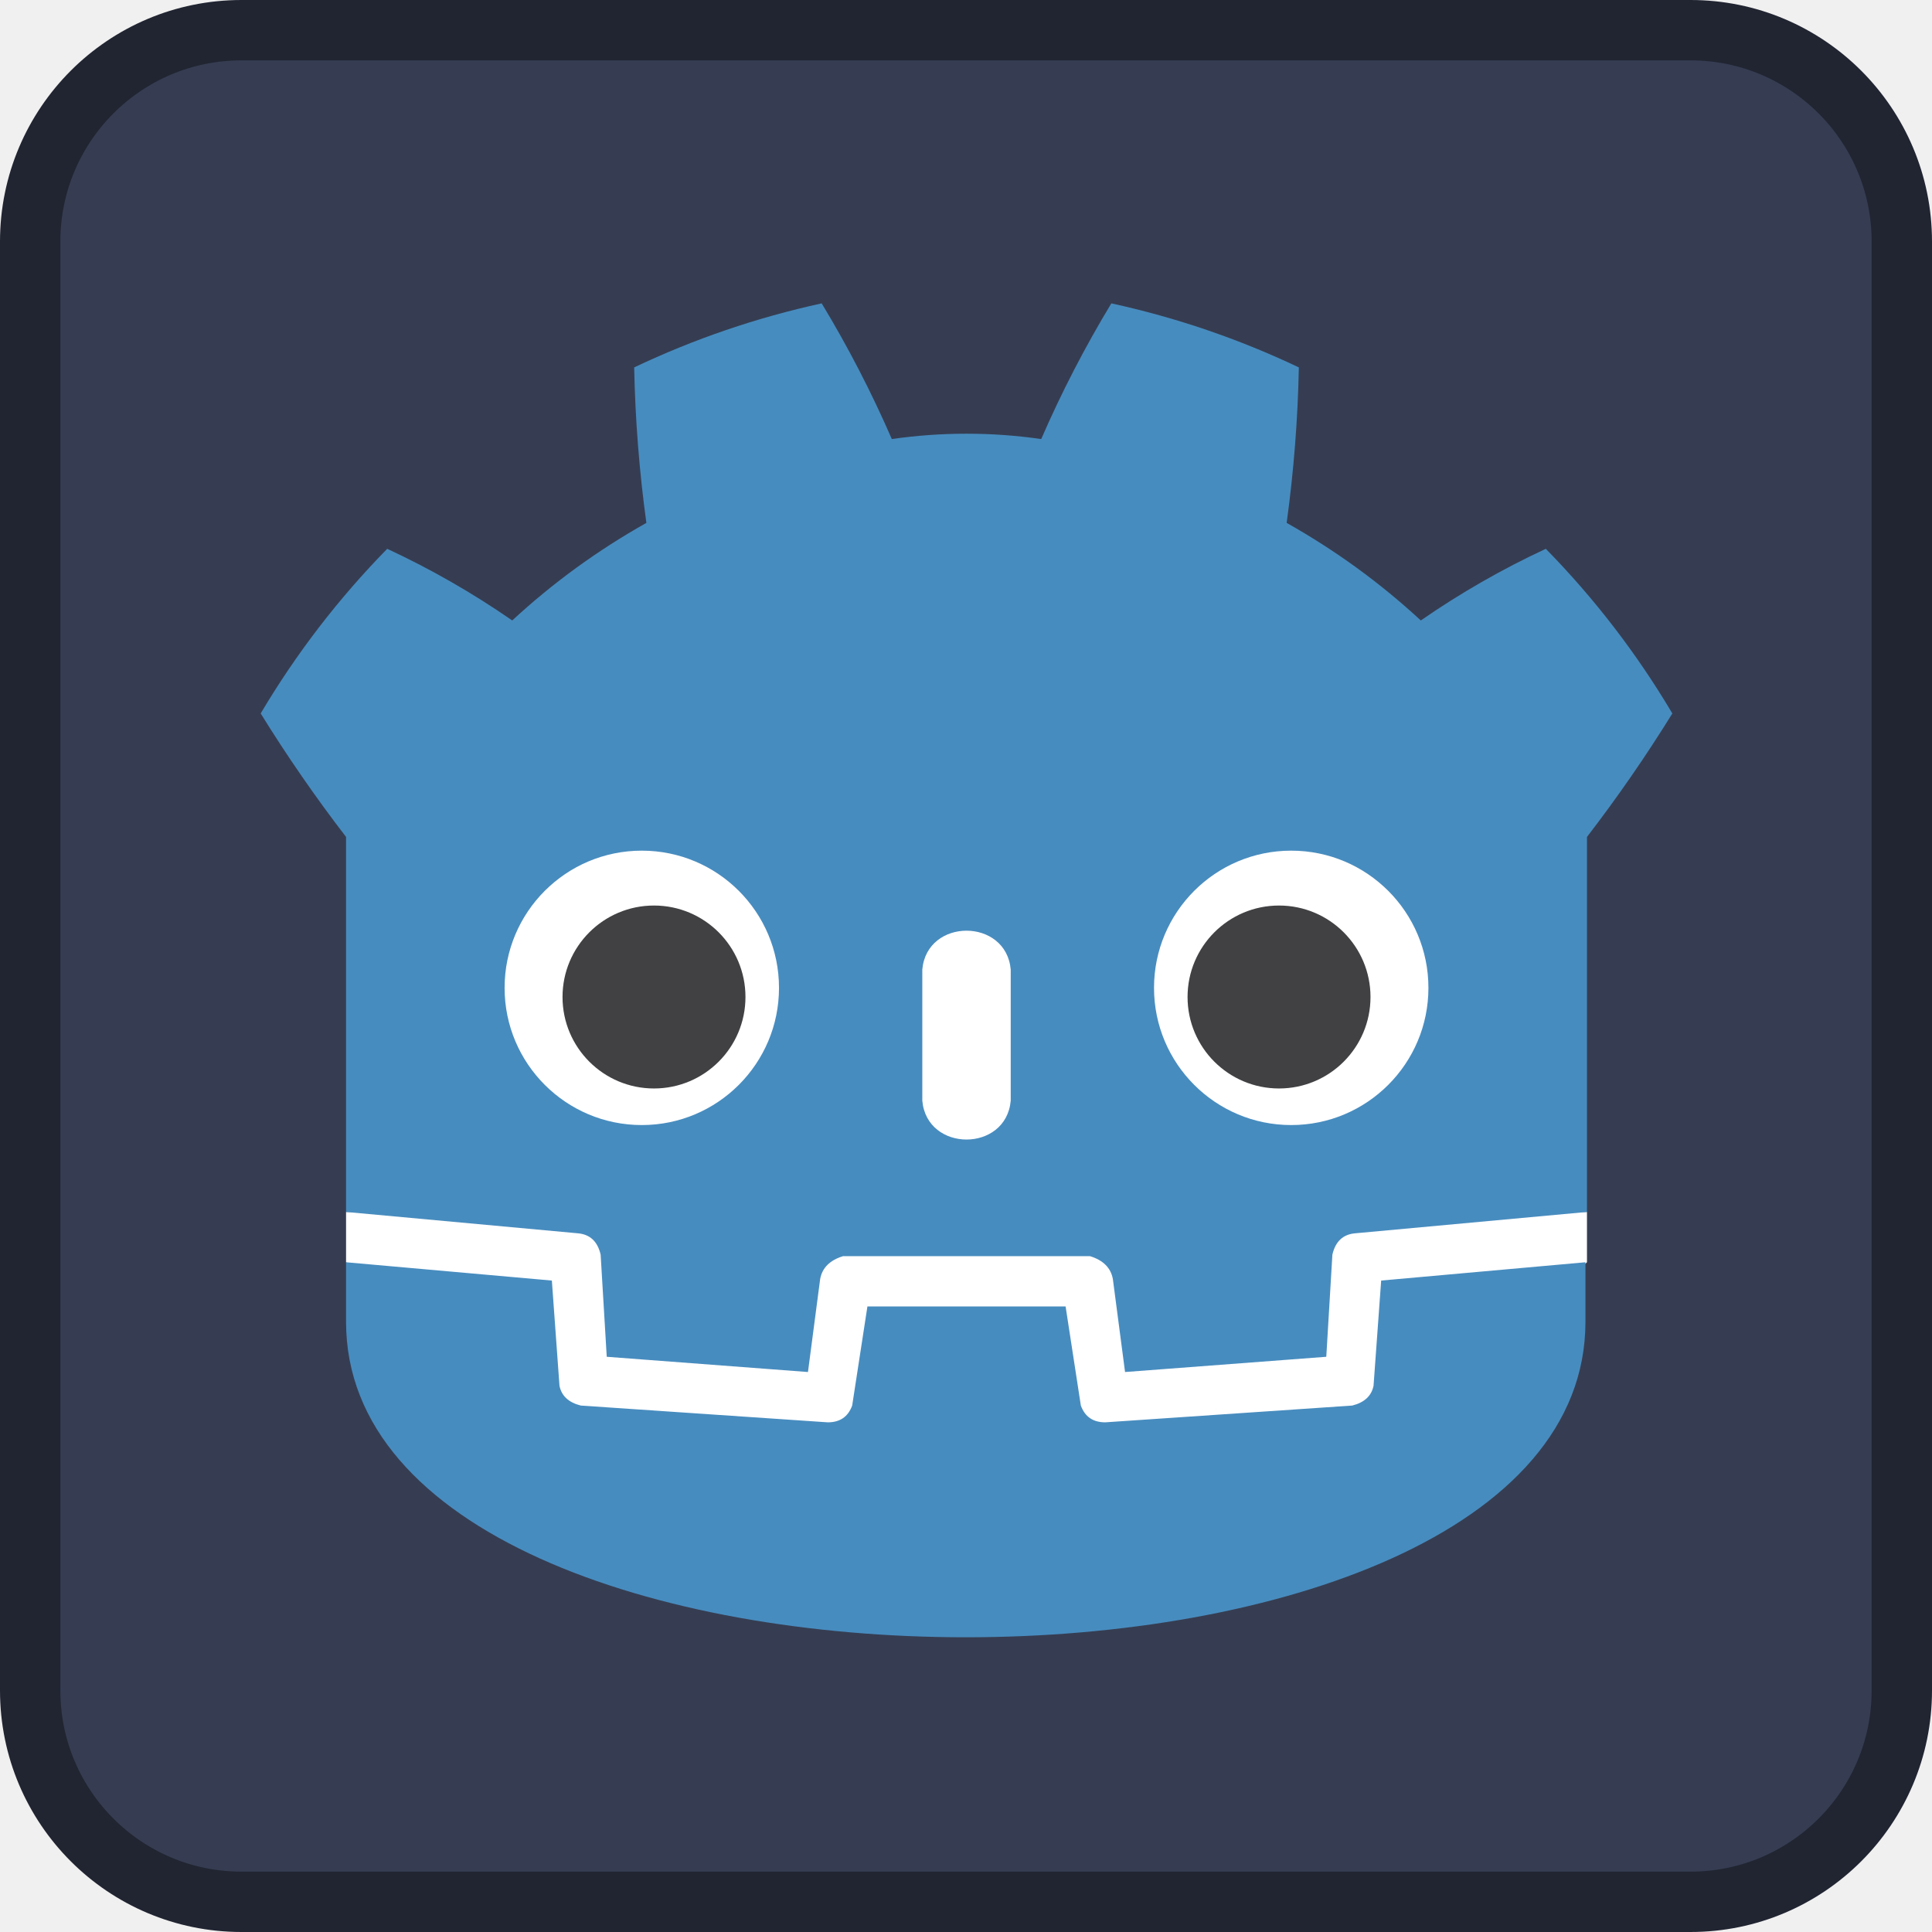
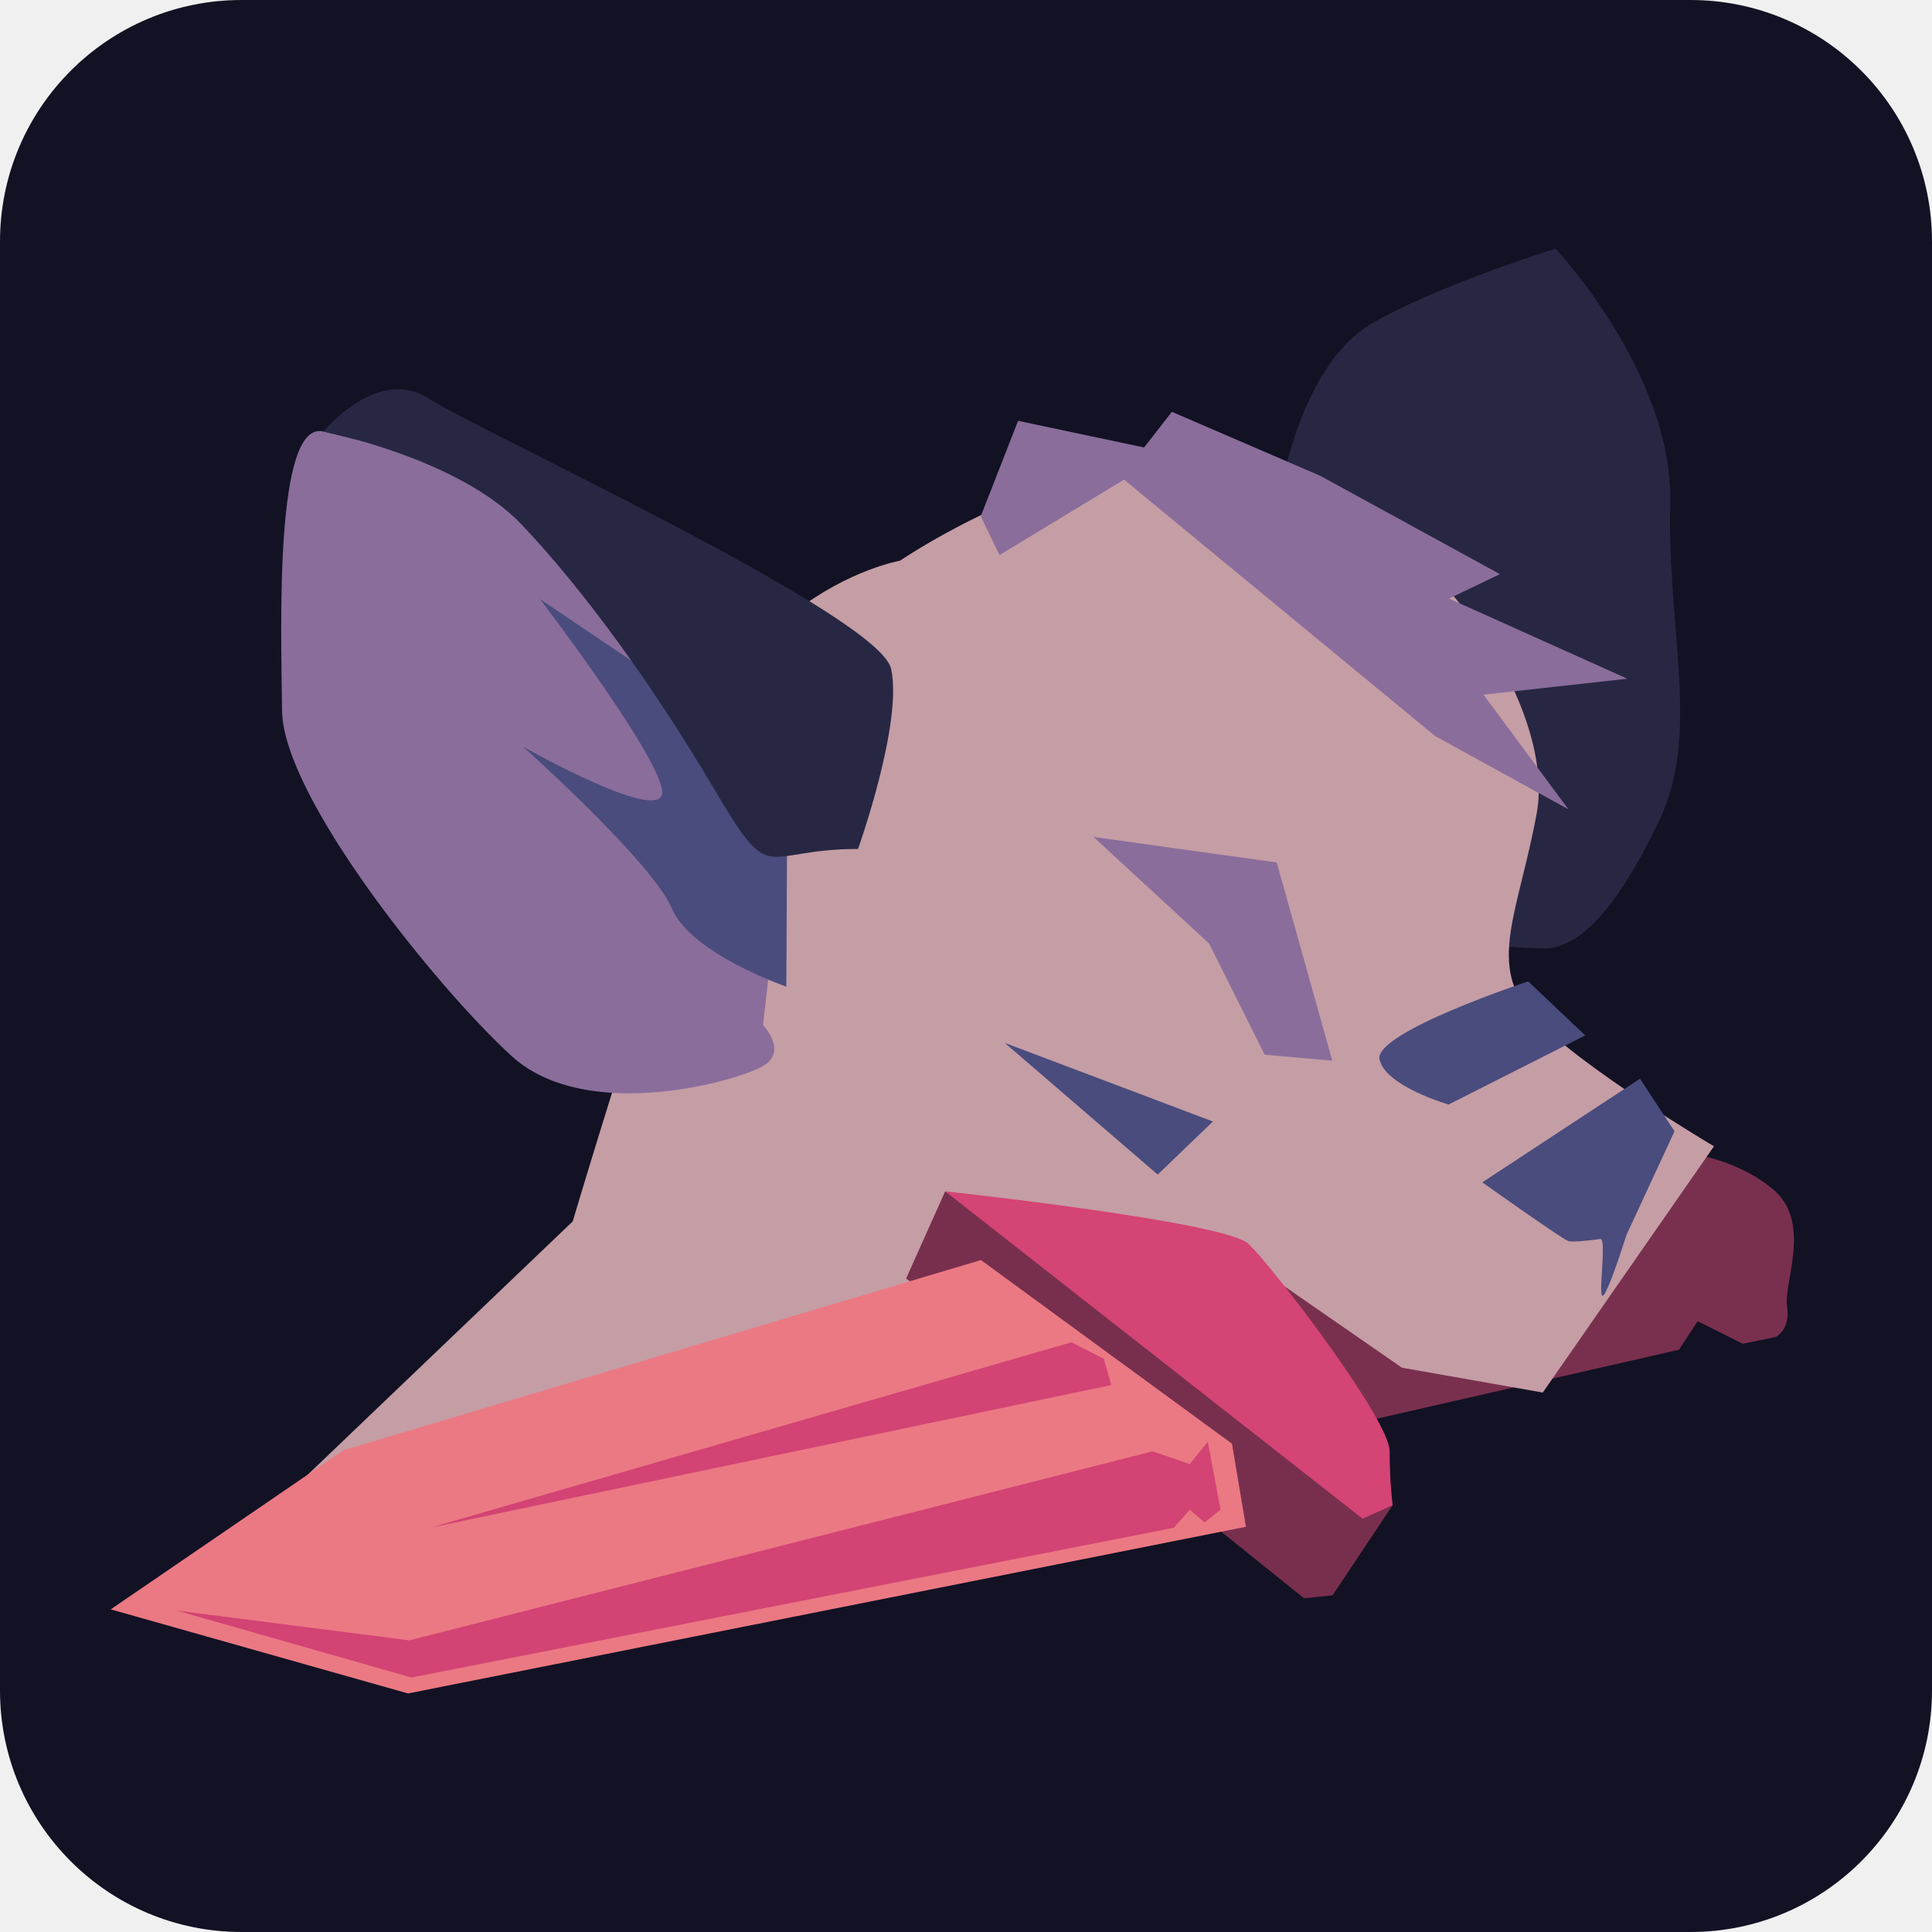
- <svg xmlns="http://www.w3.org/2000/svg" height="128" width="128">
-   <rect x="2" y="2" width="124" height="124" rx="14" fill="#363d52" stroke="#212532" stroke-width="4" />
-   <g transform="scale(.101) translate(122 122)">
-     <g fill="#fff">
-       <path d="M105 673v33q407 354 814 0v-33z" />
-       <path fill="#478cbf" d="m105 673 152 14q12 1 15 14l4 67 132 10 8-61q2-11 15-15h162q13 4 15 15l8 61 132-10 4-67q3-13 15-14l152-14V427q30-39 56-81-35-59-83-108-43 20-82 47-40-37-88-64 7-51 8-102-59-28-123-42-26 43-46 89-49-7-98 0-20-46-46-89-64 14-123 42 1 51 8 102-48 27-88 64-39-27-82-47-48 49-83 108 26 42 56 81zm0 33v39c0 276 813 276 813 0v-39l-134 12-5 69q-2 10-14 13l-162 11q-12 0-16-11l-10-65H447l-10 65q-4 11-16 11l-162-11q-12-3-14-13l-5-69z" />
-       <path d="M483 600c3 34 55 34 58 0v-86c-3-34-55-34-58 0z" />
-       <circle cx="725" cy="526" r="90" />
-       <circle cx="299" cy="526" r="90" />
-     </g>
-     <g fill="#414042">
-       <circle cx="307" cy="532" r="60" />
-       <circle cx="717" cy="532" r="60" />
-     </g>
-   </g>
+ <svg xmlns="http://www.w3.org/2000/svg" height="128" width="128" version="1.1" id="svg7" xml:space="preserve">
+   <defs id="defs7" />
+   <rect x="2" y="2" width="124" height="124" rx="14" fill="#363d52" stroke="#212532" stroke-width="4" id="rect1" style="fill:#121224;fill-opacity:1;stroke:#121224;stroke-opacity:1" />
+   <path style="fill:#79304e;fill-opacity:1;stroke:none;stroke-width:7.559;stroke-linecap:round;stroke-linejoin:round;stroke-opacity:1" d="m 81.586,100.468 0.647,-4.427 29,-6.616 1.244,-1.89 2.985,1.492 2.189,-0.448 c 0,0 0.995,-0.497 0.746,-2.039 -0.249,-1.542 1.691,-5.571 -0.945,-7.76 -2.636,-2.189 -5.919,-2.388 -5.919,-2.388 l -40.69,9.451 z" id="path22-1" />
+   <path style="fill:#272743;fill-opacity:1;stroke:none;stroke-width:7.559;stroke-linecap:round;stroke-linejoin:round;stroke-opacity:1" d="m 85.102,31.374 c 0,0 1.428,-7.371 5.72,-9.903 4.291,-2.533 12.24,-4.995 12.24,-4.995 0,0 7.809,8.301 7.598,16.883 -0.211,8.582 2.04,15.265 -0.774,21.104 -2.814,5.839 -5.285,8.371 -7.598,8.371 -2.313,4.37e-4 -14.281,-1.055 -14.281,-1.055" id="path9-5" />
+   <path style="fill:#c59da5;fill-opacity:1;stroke:none;stroke-width:7.559;stroke-linecap:round;stroke-linejoin:round;stroke-opacity:1" d="m 59.633,37.145 c 0,0 14.525,-9.949 25.468,-5.77 10.943,4.178 17.908,15.918 16.714,22.484 -1.194,6.566 -3.383,10.148 -0.199,13.53 3.184,3.383 11.938,8.556 11.938,8.556 L 102.213,92.26 92.882,90.613 84.053,84.499 74.375,87.401 13.001,104.762 37.945,80.919 c 0,0 11.142,-37.606 14.724,-40.391 3.581,-2.786 6.964,-3.383 6.964,-3.383 z" id="path7-4" />
+   <path style="fill:#8a6d9b;fill-opacity:1;stroke:none;stroke-width:7.559;stroke-linecap:round;stroke-linejoin:round;stroke-opacity:1" d="m 50.554,67.913 c 0,0 1.618,1.688 0.07,2.673 C 49.077,71.571 38.877,74.526 33.882,69.953 28.887,65.381 18.757,52.788 18.687,47.09 18.617,41.392 18.194,27.815 21.43,28.589 24.666,29.363 37.47,32.599 37.47,32.599 l 15.195,16.461 z" id="path10-2" />
+   <path style="fill:#4a4c7d;fill-opacity:1;stroke:none;stroke-width:7.559;stroke-linecap:round;stroke-linejoin:round;stroke-opacity:1" d="m 52.097,65.368 c 0,0 -6.331,-2.181 -7.598,-5.206 -1.266,-3.025 -9.849,-10.693 -9.849,-10.693 0,0 9.567,5.417 9.215,2.884 C 43.515,49.821 35.777,39.691 35.777,39.691 L 52.168,50.736 Z" id="path11-4" />
+   <path style="fill:#272743;fill-opacity:1;stroke:none;stroke-width:7.559;stroke-linecap:round;stroke-linejoin:round;stroke-opacity:1" d="m 56.848,56.246 c -6.566,0 -5.62,2.66 -9.575,-4.042 -3.955,-6.702 -8.531,-13.039 -12.71,-17.447 -4.178,-4.407 -13.132,-6.168 -13.132,-6.168 0,0 3.582,-4.377 6.964,-2.189 3.383,2.189 29.846,14.326 30.642,17.908 0.796,3.582 -2.189,11.938 -2.189,11.938 z" id="path8-5" />
+   <path style="fill:#8a6d9b;fill-opacity:1;stroke:none;stroke-width:7.559;stroke-linecap:round;stroke-linejoin:round;stroke-opacity:1" d="m 87.485,31.531 11.889,6.507 -3.374,1.618 11.816,5.311 -9.532,1.055 5.628,7.598 -8.829,-4.854 -20.612,-16.989 -8.253,4.999 -1.241,-2.574 2.475,-6.321 8.349,1.765 1.838,-2.363 z" id="path12-2" />
+   <path style="fill:#8a6d9b;fill-opacity:1;stroke:none;stroke-width:7.559;stroke-linecap:round;stroke-linejoin:round;stroke-opacity:1" d="m 80.109,62.514 3.681,7.362 4.477,0.398 L 84.586,57.141 72.449,55.45 Z" id="path13-5" />
+   <path style="fill:#494c7d;fill-opacity:1;stroke:none;stroke-width:7.559;stroke-linecap:round;stroke-linejoin:round;stroke-opacity:1" d="m 66.57,69.096 13.788,5.206 -3.658,3.517 z" id="path14-7" />
+   <path style="fill:#494c7d;fill-opacity:1;stroke:none;stroke-width:7.559;stroke-linecap:round;stroke-linejoin:round;stroke-opacity:1" d="m 108.653,71.467 -10.446,6.865 c 0,0 5.173,3.681 5.671,3.88 0.251,0.1 1.235,-0.002 2.149,-0.127 0.436,-0.06 -0.165,3.814 0.152,3.763 0.338,-0.055 1.579,-4.033 1.579,-4.033 l 3.184,-6.865 z" id="path15-1" />
+   <path style="fill:#494c7d;fill-opacity:1;stroke:none;stroke-width:7.559;stroke-linecap:round;stroke-linejoin:round;stroke-opacity:1" d="m 101.247,65.018 c 0,0 -10.247,3.383 -9.849,5.173 0.398,1.791 4.576,2.985 4.576,2.985 l 9.053,-4.576 z" id="path16-2" />
+   <path style="fill:#782f4e;fill-opacity:1;stroke:none;stroke-width:7.559;stroke-linecap:round;stroke-linejoin:round;stroke-opacity:1" d="m 92.266,99.722 -3.979,5.969 -1.89,0.199 -26.364,-21.191 2.587,-5.77 z" id="path18-6" />
+   <path style="fill:#d44475;fill-opacity:1;stroke:none;stroke-width:7.559;stroke-linecap:round;stroke-linejoin:round;stroke-opacity:1" d="m 62.62,78.929 c 0,0 18.504,1.99 20.096,3.482 1.592,1.492 9.352,11.64 9.352,13.729 0,2.089 0.199,3.582 0.199,3.582 l -1.99,0.895 z" id="path17-0" />
+   <path style="fill:#eb7983;fill-opacity:1;stroke:none;stroke-width:7.559;stroke-linecap:round;stroke-linejoin:round;stroke-opacity:1" d="M 64.989,83.481 22.755,96.079 7.335,106.624 27.033,112.196 82.546,101.153 81.621,95.649 Z" id="path19-2" />
+   <path style="fill:#d34374;fill-opacity:1;stroke:none;stroke-width:7.559;stroke-linecap:round;stroke-linejoin:round;stroke-opacity:1" d="M 70.991,88.927 28.51,101.214 73.627,91.763 73.13,90.022 Z" id="path20-4" />
+   <path style="fill:#d34374;fill-opacity:1;stroke:none;stroke-width:7.559;stroke-linecap:round;stroke-linejoin:round;stroke-opacity:1" d="m 80.021,95.522 -1.196,1.477 -2.462,-0.844 -49.243,12.522 -15.406,-1.97 15.547,4.432 50.509,-9.919 1.055,-1.196 0.985,0.844 1.055,-0.844 z" id="path21-8" />
</svg>
